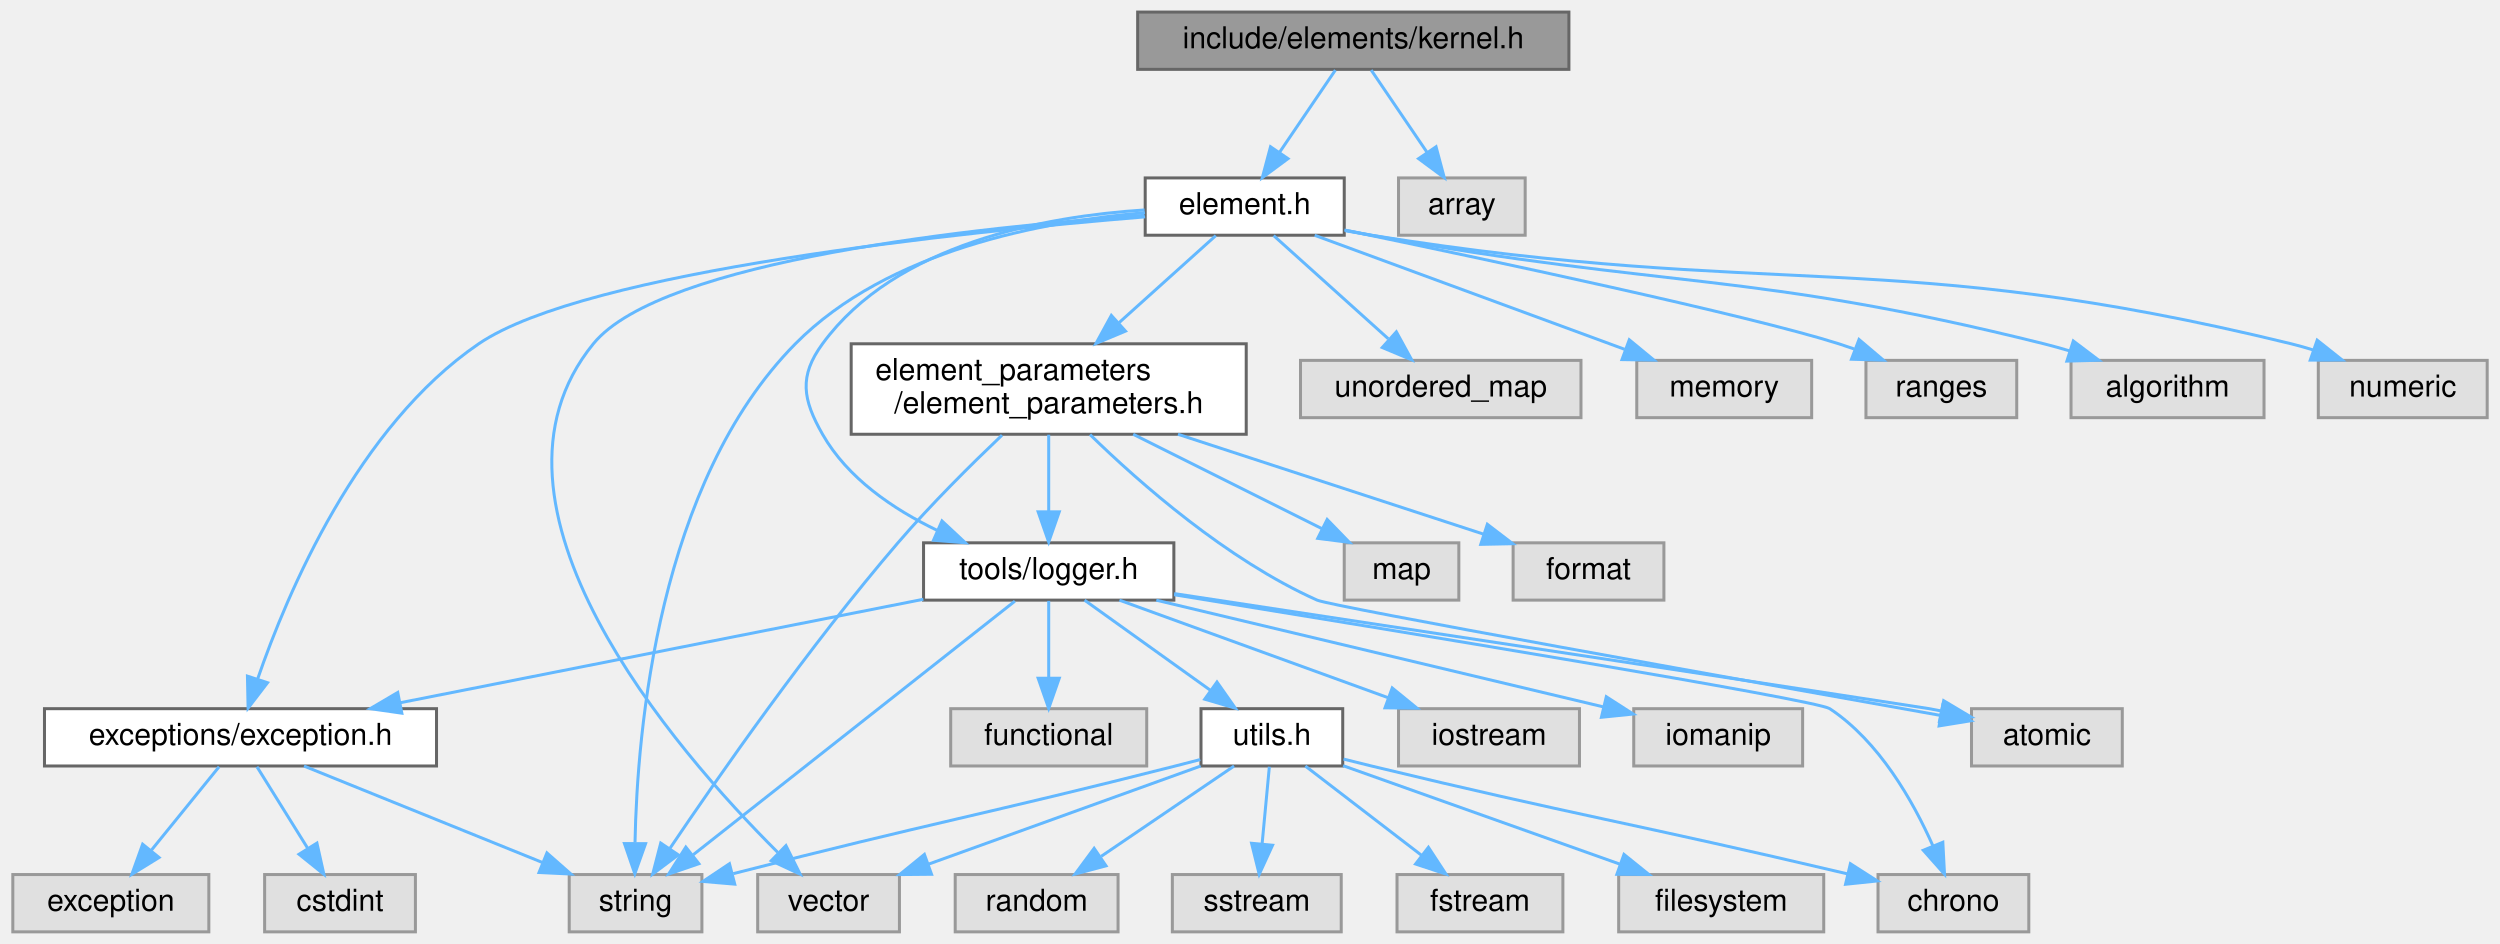
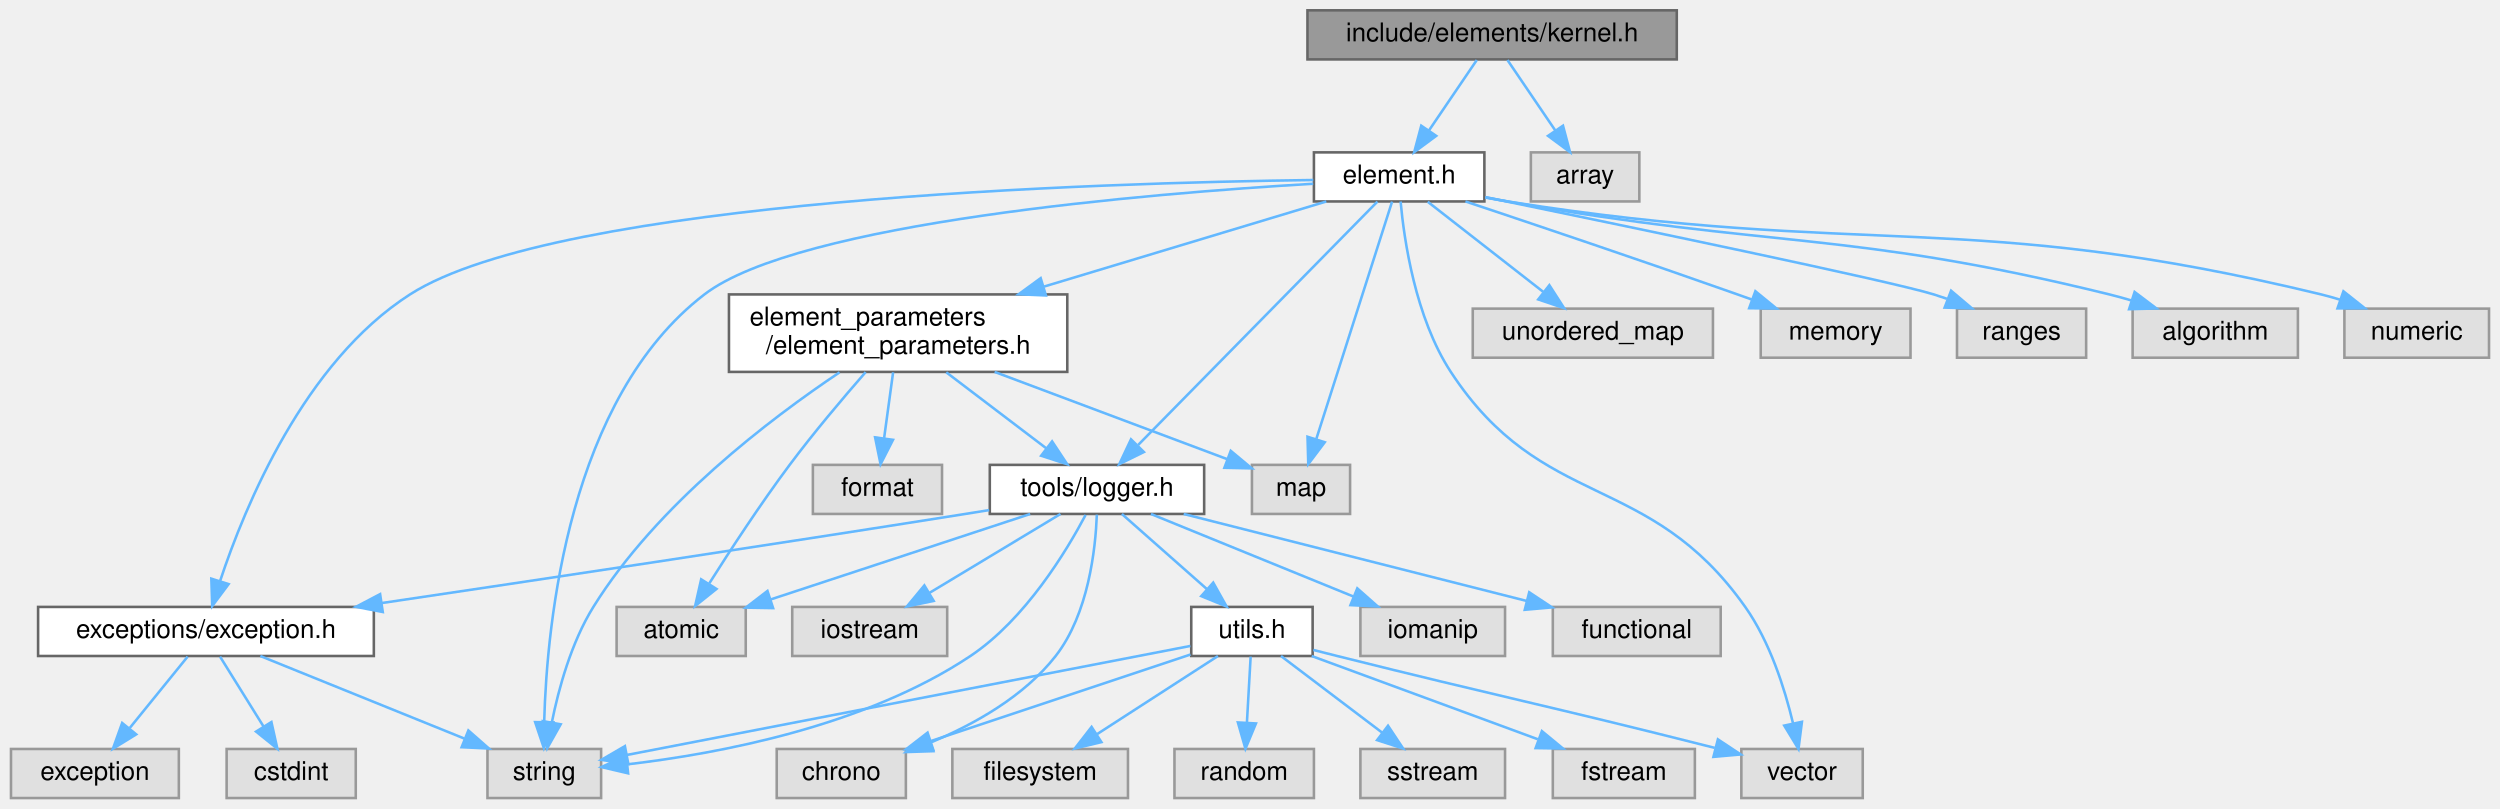
- <svg xmlns="http://www.w3.org/2000/svg" xmlns:xlink="http://www.w3.org/1999/xlink" width="829pt" height="313pt" viewBox="0.00 0.00 828.50 313.00">
+ <svg xmlns="http://www.w3.org/2000/svg" xmlns:xlink="http://www.w3.org/1999/xlink" width="968pt" height="313pt" viewBox="0.00 0.00 967.50 313.00">
  <g id="graph0" class="graph" transform="scale(1 1) rotate(0) translate(4 309)">
    <g id="Node000001" class="node">
      <g id="a_Node000001">
        <a xlink:title=" ">
-           <polygon fill="#999999" stroke="#666666" points="516,-305 373,-305 373,-286 516,-286 516,-305" />
-           <text text-anchor="middle" x="444.5" y="-293" font-family="Helvetica,sans-Serif" font-size="10.00">include/elements/kernel.h</text>
+           <polygon fill="#999999" stroke="#666666" points="645,-305 502,-305 502,-286 645,-286 645,-305" />
+           <text text-anchor="middle" x="573.5" y="-293" font-family="Helvetica,sans-Serif" font-size="10.00">include/elements/kernel.h</text>
        </a>
      </g>
    </g>
    <g id="Node000002" class="node">
      <g id="a_Node000002">
        <a xlink:href="element_8h.html" target="_top" xlink:title=" ">
-           <polygon fill="white" stroke="#666666" points="441.5,-250 375.5,-250 375.5,-231 441.5,-231 441.5,-250" />
-           <text text-anchor="middle" x="408.5" y="-238" font-family="Helvetica,sans-Serif" font-size="10.00">element.h</text>
+           <polygon fill="white" stroke="#666666" points="570.5,-250 504.5,-250 504.5,-231 570.5,-231 570.5,-250" />
+           <text text-anchor="middle" x="537.5" y="-238" font-family="Helvetica,sans-Serif" font-size="10.00">element.h</text>
        </a>
      </g>
    </g>
    <g id="edge1_Node000001_Node000002" class="edge">
      <g id="a_edge1_Node000001_Node000002">
        <a xlink:title=" ">
-           <path fill="none" stroke="#63b8ff" d="M438.56,-285.75C433.52,-278.34 426.16,-267.5 419.99,-258.41" />
-           <polygon fill="#63b8ff" stroke="#63b8ff" points="422.85,-256.39 414.33,-250.09 417.06,-260.33 422.85,-256.39" />
+           <path fill="none" stroke="#63b8ff" d="M567.56,-285.75C562.52,-278.34 555.16,-267.5 548.99,-258.41" />
+           <polygon fill="#63b8ff" stroke="#63b8ff" points="551.85,-256.39 543.33,-250.09 546.06,-260.33 551.85,-256.39" />
        </a>
      </g>
    </g>
    <g id="Node000027" class="node">
      <g id="a_Node000027">
        <a xlink:title=" ">
-           <polygon fill="#e0e0e0" stroke="#999999" points="501.5,-250 459.5,-250 459.5,-231 501.5,-231 501.5,-250" />
-           <text text-anchor="middle" x="480.5" y="-238" font-family="Helvetica,sans-Serif" font-size="10.00">array</text>
-         </a>
-       </g>
-     </g>
-     <g id="edge35_Node000001_Node000027" class="edge">
-       <g id="a_edge35_Node000001_Node000027">
-         <a xlink:title=" ">
-           <path fill="none" stroke="#63b8ff" d="M450.44,-285.75C455.48,-278.34 462.84,-267.5 469.01,-258.41" />
-           <polygon fill="#63b8ff" stroke="#63b8ff" points="471.94,-260.33 474.67,-250.09 466.15,-256.39 471.94,-260.33" />
+           <polygon fill="#e0e0e0" stroke="#999999" points="630.5,-250 588.5,-250 588.5,-231 630.5,-231 630.5,-250" />
+           <text text-anchor="middle" x="609.5" y="-238" font-family="Helvetica,sans-Serif" font-size="10.00">array</text>
+         </a>
+       </g>
+     </g>
+     <g id="edge36_Node000001_Node000027" class="edge">
+       <g id="a_edge36_Node000001_Node000027">
+         <a xlink:title=" ">
+           <path fill="none" stroke="#63b8ff" d="M579.44,-285.75C584.48,-278.34 591.84,-267.5 598.01,-258.41" />
+           <polygon fill="#63b8ff" stroke="#63b8ff" points="600.94,-260.33 603.67,-250.09 595.15,-256.39 600.94,-260.33" />
        </a>
      </g>
    </g>
    <g id="Node000003" class="node">
      <g id="a_Node000003">
        <a xlink:title=" ">
-           <polygon fill="#e0e0e0" stroke="#999999" points="294,-19 247,-19 247,0 294,0 294,-19" />
-           <text text-anchor="middle" x="270.5" y="-7" font-family="Helvetica,sans-Serif" font-size="10.00">vector</text>
+           <polygon fill="#e0e0e0" stroke="#999999" points="717,-19 670,-19 670,0 717,0 717,-19" />
+           <text text-anchor="middle" x="693.5" y="-7" font-family="Helvetica,sans-Serif" font-size="10.00">vector</text>
        </a>
      </g>
    </g>
    <g id="edge2_Node000002_Node000003" class="edge">
      <g id="a_edge2_Node000002_Node000003">
        <a xlink:title=" ">
-           <path fill="none" stroke="#63b8ff" d="M375.25,-237.62C320.51,-233.76 215.18,-222.82 192.5,-195 148.97,-141.59 219.53,-60.35 253.66,-26.34" />
-           <polygon fill="#63b8ff" stroke="#63b8ff" points="256.37,-28.59 261.09,-19.11 251.49,-23.58 256.37,-28.59" />
+           <path fill="none" stroke="#63b8ff" d="M538.06,-230.98C539.39,-216.37 543.71,-186.06 557.5,-165 593.01,-110.76 634.08,-126.94 671.5,-74 681.08,-60.45 686.8,-42.37 690,-28.96" />
+           <polygon fill="#63b8ff" stroke="#63b8ff" points="693.46,-29.51 692.12,-19 686.61,-28.05 693.46,-29.51" />
        </a>
      </g>
    </g>
    <g id="Node000004" class="node">
      <g id="a_Node000004">
        <a xlink:title=" ">
          <polygon fill="#e0e0e0" stroke="#999999" points="228.5,-19 184.5,-19 184.5,0 228.5,0 228.5,-19" />
          <text text-anchor="middle" x="206.5" y="-7" font-family="Helvetica,sans-Serif" font-size="10.00">string</text>
        </a>
      </g>
    </g>
    <g id="edge3_Node000002_Node000004" class="edge">
      <g id="a_edge3_Node000002_Node000004">
        <a xlink:title=" ">
-           <path fill="none" stroke="#63b8ff" d="M375.43,-238.48C341.76,-235.65 290.26,-226.09 259.5,-195 214.02,-149.04 207.04,-66.78 206.32,-29.63" />
-           <polygon fill="#63b8ff" stroke="#63b8ff" points="209.82,-29.24 206.26,-19.26 202.82,-29.28 209.82,-29.24" />
+           <path fill="none" stroke="#63b8ff" d="M504.22,-237.85C440.63,-234.09 304.94,-222.94 268.5,-195 216,-154.76 207.54,-68.18 206.46,-29.66" />
+           <polygon fill="#63b8ff" stroke="#63b8ff" points="209.96,-29.31 206.33,-19.35 202.96,-29.4 209.96,-29.31" />
        </a>
      </g>
    </g>
    <g id="Node000005" class="node">
      <g id="a_Node000005">
        <a xlink:title=" ">
-           <polygon fill="#e0e0e0" stroke="#999999" points="520,-189.5 427,-189.5 427,-170.5 520,-170.5 520,-189.5" />
-           <text text-anchor="middle" x="473.5" y="-177.5" font-family="Helvetica,sans-Serif" font-size="10.00">unordered_map</text>
+           <polygon fill="#e0e0e0" stroke="#999999" points="659,-189.5 566,-189.5 566,-170.5 659,-170.5 659,-189.5" />
+           <text text-anchor="middle" x="612.5" y="-177.5" font-family="Helvetica,sans-Serif" font-size="10.00">unordered_map</text>
        </a>
      </g>
    </g>
    <g id="edge4_Node000002_Node000005" class="edge">
      <g id="a_edge4_Node000002_Node000005">
        <a xlink:title=" ">
-           <path fill="none" stroke="#63b8ff" d="M418.09,-230.87C428.08,-221.88 443.93,-207.61 456.13,-196.64" />
-           <polygon fill="#63b8ff" stroke="#63b8ff" points="458.78,-198.96 463.87,-189.67 454.1,-193.76 458.78,-198.96" />
+           <path fill="none" stroke="#63b8ff" d="M548.57,-230.87C560.31,-221.71 579.09,-207.06 593.26,-196.01" />
+           <polygon fill="#63b8ff" stroke="#63b8ff" points="595.66,-198.58 601.39,-189.67 591.35,-193.06 595.66,-198.58" />
        </a>
      </g>
    </g>
    <g id="Node000006" class="node">
      <g id="a_Node000006">
        <a xlink:title=" ">
-           <polygon fill="#e0e0e0" stroke="#999999" points="596.5,-189.5 538.5,-189.5 538.5,-170.5 596.5,-170.5 596.5,-189.5" />
-           <text text-anchor="middle" x="567.5" y="-177.5" font-family="Helvetica,sans-Serif" font-size="10.00">memory</text>
+           <polygon fill="#e0e0e0" stroke="#999999" points="518.5,-129 480.5,-129 480.5,-110 518.5,-110 518.5,-129" />
+           <text text-anchor="middle" x="499.5" y="-117" font-family="Helvetica,sans-Serif" font-size="10.00">map</text>
        </a>
      </g>
    </g>
    <g id="edge5_Node000002_Node000006" class="edge">
      <g id="a_edge5_Node000002_Node000006">
        <a xlink:title=" ">
-           <path fill="none" stroke="#63b8ff" d="M431.7,-230.97C456.06,-222.02 495.47,-207.53 529.5,-195 531.13,-194.4 532.81,-193.78 534.49,-193.16" />
-           <polygon fill="#63b8ff" stroke="#63b8ff" points="536.02,-196.33 544.19,-189.59 533.6,-189.76 536.02,-196.33" />
+           <path fill="none" stroke="#63b8ff" d="M534.77,-230.94C528.66,-211.82 513.8,-165.27 505.45,-139.12" />
+           <polygon fill="#63b8ff" stroke="#63b8ff" points="508.69,-137.76 502.31,-129.3 502.02,-139.89 508.69,-137.76" />
        </a>
      </g>
    </g>
    <g id="Node000007" class="node">
      <g id="a_Node000007">
        <a xlink:title=" ">
-           <polygon fill="#e0e0e0" stroke="#999999" points="664.5,-189.5 614.5,-189.5 614.5,-170.5 664.5,-170.5 664.5,-189.5" />
-           <text text-anchor="middle" x="639.5" y="-177.5" font-family="Helvetica,sans-Serif" font-size="10.00">ranges</text>
+           <polygon fill="#e0e0e0" stroke="#999999" points="735.5,-189.5 677.5,-189.5 677.5,-170.5 735.5,-170.5 735.5,-189.5" />
+           <text text-anchor="middle" x="706.5" y="-177.5" font-family="Helvetica,sans-Serif" font-size="10.00">memory</text>
        </a>
      </g>
    </g>
    <g id="edge6_Node000002_Node000007" class="edge">
      <g id="a_edge6_Node000002_Node000007">
        <a xlink:title=" ">
-           <path fill="none" stroke="#63b8ff" d="M441.53,-232.74C489.29,-222.85 575.25,-204.57 605.5,-195 607.17,-194.47 608.88,-193.89 610.59,-193.28" />
-           <polygon fill="#63b8ff" stroke="#63b8ff" points="612.2,-196.42 620.29,-189.57 609.7,-189.88 612.2,-196.42" />
+           <path fill="none" stroke="#63b8ff" d="M563.17,-231C589.63,-222.18 632.05,-207.9 668.5,-195 670.34,-194.35 672.23,-193.67 674.13,-192.99" />
+           <polygon fill="#63b8ff" stroke="#63b8ff" points="675.43,-196.24 683.63,-189.53 673.03,-189.66 675.43,-196.24" />
        </a>
      </g>
    </g>
    <g id="Node000008" class="node">
      <g id="a_Node000008">
        <a xlink:title=" ">
-           <polygon fill="#e0e0e0" stroke="#999999" points="746.5,-189.5 682.5,-189.5 682.5,-170.5 746.5,-170.5 746.5,-189.5" />
-           <text text-anchor="middle" x="714.5" y="-177.5" font-family="Helvetica,sans-Serif" font-size="10.00">algorithm</text>
+           <polygon fill="#e0e0e0" stroke="#999999" points="803.5,-189.5 753.5,-189.5 753.5,-170.5 803.5,-170.5 803.5,-189.5" />
+           <text text-anchor="middle" x="778.5" y="-177.5" font-family="Helvetica,sans-Serif" font-size="10.00">ranges</text>
        </a>
      </g>
    </g>
    <g id="edge7_Node000002_Node000008" class="edge">
      <g id="a_edge7_Node000002_Node000008">
        <a xlink:title=" ">
-           <path fill="none" stroke="#63b8ff" d="M441.95,-232.61C444.84,-232.05 447.72,-231.51 450.5,-231 549.27,-213.04 576.09,-219.31 673.5,-195 676.31,-194.3 679.19,-193.49 682.07,-192.63" />
-           <polygon fill="#63b8ff" stroke="#63b8ff" points="683.26,-195.93 691.72,-189.54 681.13,-189.26 683.26,-195.93" />
+           <path fill="none" stroke="#63b8ff" d="M570.93,-232.66C625.2,-221.49 728.09,-200.1 744.5,-195 746.18,-194.48 747.89,-193.91 749.6,-193.31" />
+           <polygon fill="#63b8ff" stroke="#63b8ff" points="751.21,-196.44 759.3,-189.6 748.71,-189.9 751.21,-196.44" />
        </a>
      </g>
    </g>
    <g id="Node000009" class="node">
      <g id="a_Node000009">
        <a xlink:title=" ">
-           <polygon fill="#e0e0e0" stroke="#999999" points="820.5,-189.5 764.5,-189.5 764.5,-170.5 820.5,-170.5 820.5,-189.5" />
-           <text text-anchor="middle" x="792.5" y="-177.5" font-family="Helvetica,sans-Serif" font-size="10.00">numeric</text>
+           <polygon fill="#e0e0e0" stroke="#999999" points="885.5,-189.5 821.5,-189.5 821.5,-170.5 885.5,-170.5 885.5,-189.5" />
+           <text text-anchor="middle" x="853.5" y="-177.5" font-family="Helvetica,sans-Serif" font-size="10.00">algorithm</text>
        </a>
      </g>
    </g>
    <g id="edge8_Node000002_Node000009" class="edge">
      <g id="a_edge8_Node000002_Node000009">
        <a xlink:title=" ">
-           <path fill="none" stroke="#63b8ff" d="M441.93,-232.48C444.82,-231.95 447.71,-231.45 450.5,-231 585.28,-209.44 622.9,-227.39 755.5,-195 757.95,-194.4 760.46,-193.69 762.96,-192.9" />
-           <polygon fill="#63b8ff" stroke="#63b8ff" points="764.13,-196.2 772.43,-189.61 761.83,-189.59 764.13,-196.2" />
+           <path fill="none" stroke="#63b8ff" d="M570.94,-232.59C573.83,-232.03 576.72,-231.5 579.5,-231 682.66,-212.6 710.75,-220.03 812.5,-195 815.31,-194.31 818.2,-193.51 821.08,-192.65" />
+           <polygon fill="#63b8ff" stroke="#63b8ff" points="822.27,-195.95 830.73,-189.57 820.13,-189.28 822.27,-195.95" />
        </a>
      </g>
    </g>
    <g id="Node000010" class="node">
      <g id="a_Node000010">
+         <a xlink:title=" ">
+           <polygon fill="#e0e0e0" stroke="#999999" points="959.5,-189.5 903.5,-189.5 903.5,-170.5 959.5,-170.5 959.5,-189.5" />
+           <text text-anchor="middle" x="931.5" y="-177.5" font-family="Helvetica,sans-Serif" font-size="10.00">numeric</text>
+         </a>
+       </g>
+     </g>
+     <g id="edge9_Node000002_Node000010" class="edge">
+       <g id="a_edge9_Node000002_Node000010">
+         <a xlink:title=" ">
+           <path fill="none" stroke="#63b8ff" d="M570.92,-232.47C573.82,-231.94 576.71,-231.44 579.5,-231 718.68,-209 757.55,-228.19 894.5,-195 896.95,-194.41 899.46,-193.69 901.97,-192.91" />
+           <polygon fill="#63b8ff" stroke="#63b8ff" points="903.13,-196.21 911.43,-189.63 900.83,-189.6 903.13,-196.21" />
+         </a>
+       </g>
+     </g>
+     <g id="Node000011" class="node">
+       <g id="a_Node000011">
        <a xlink:href="exception_8h.html" target="_top" xlink:title=" ">
          <polygon fill="white" stroke="#666666" points="140.5,-74 10.5,-74 10.5,-55 140.5,-55 140.5,-74" />
          <text text-anchor="middle" x="75.5" y="-62" font-family="Helvetica,sans-Serif" font-size="10.00">exceptions/exception.h</text>
        </a>
      </g>
    </g>
-     <g id="edge9_Node000002_Node000010" class="edge">
-       <g id="a_edge9_Node000002_Node000010">
-         <a xlink:title=" ">
-           <path fill="none" stroke="#63b8ff" d="M375.47,-237.09C315.13,-232.13 190.01,-219.2 154.5,-195 114.36,-167.64 91.05,-112.49 81.16,-83.79" />
-           <polygon fill="#63b8ff" stroke="#63b8ff" points="84.46,-82.61 78.02,-74.2 77.8,-84.79 84.46,-82.61" />
-         </a>
-       </g>
-     </g>
-     <g id="Node000013" class="node">
-       <g id="a_Node000013">
+     <g id="edge10_Node000002_Node000011" class="edge">
+       <g id="a_edge10_Node000002_Node000011">
+         <a xlink:title=" ">
+           <path fill="none" stroke="#63b8ff" d="M504.24,-239.3C422.1,-238.24 212.15,-231.9 154.5,-195 113.59,-168.81 90.62,-113.14 80.98,-84.06" />
+           <polygon fill="#63b8ff" stroke="#63b8ff" points="84.26,-82.83 77.92,-74.34 77.58,-84.93 84.26,-82.83" />
+         </a>
+       </g>
+     </g>
+     <g id="Node000014" class="node">
+       <g id="a_Node000014">
        <a xlink:href="logger_8h.html" target="_top" xlink:title=" ">
-           <polygon fill="white" stroke="#666666" points="385,-129 302,-129 302,-110 385,-110 385,-129" />
-           <text text-anchor="middle" x="343.5" y="-117" font-family="Helvetica,sans-Serif" font-size="10.00">tools/logger.h</text>
-         </a>
-       </g>
-     </g>
-     <g id="edge13_Node000002_Node000013" class="edge">
-       <g id="a_edge13_Node000002_Node000013">
-         <a xlink:title=" ">
-           <path fill="none" stroke="#63b8ff" d="M375.29,-239.38C342.17,-237.25 292.82,-228.24 268.5,-195 260.63,-184.24 261.9,-176.59 268.5,-165 276.8,-150.43 291.95,-140.14 306.48,-133.15" />
-           <polygon fill="#63b8ff" stroke="#63b8ff" points="308.11,-136.25 315.85,-129.02 305.29,-129.85 308.11,-136.25" />
-         </a>
-       </g>
-     </g>
-     <g id="Node000024" class="node">
-       <g id="a_Node000024">
+           <polygon fill="white" stroke="#666666" points="462,-129 379,-129 379,-110 462,-110 462,-129" />
+           <text text-anchor="middle" x="420.5" y="-117" font-family="Helvetica,sans-Serif" font-size="10.00">tools/logger.h</text>
+         </a>
+       </g>
+     </g>
+     <g id="edge14_Node000002_Node000014" class="edge">
+       <g id="a_edge14_Node000002_Node000014">
+         <a xlink:title=" ">
+           <path fill="none" stroke="#63b8ff" d="M529.09,-230.94C509.7,-211.23 461.64,-162.34 436.46,-136.73" />
+           <polygon fill="#63b8ff" stroke="#63b8ff" points="438.66,-133.98 429.15,-129.3 433.67,-138.89 438.66,-133.98" />
+         </a>
+       </g>
+     </g>
+     <g id="Node000025" class="node">
+       <g id="a_Node000025">
        <a xlink:href="element__parameters_8h.html" target="_top" xlink:title=" ">
          <polygon fill="white" stroke="#666666" points="409,-195 278,-195 278,-165 409,-165 409,-195" />
          <text text-anchor="start" x="286" y="-183" font-family="Helvetica,sans-Serif" font-size="10.00">element_parameters</text>
          <text text-anchor="middle" x="343.5" y="-172" font-family="Helvetica,sans-Serif" font-size="10.00">/element_parameters.h</text>
        </a>
      </g>
    </g>
-     <g id="edge29_Node000002_Node000024" class="edge">
-       <g id="a_edge29_Node000002_Node000024">
-         <a xlink:title=" ">
-           <path fill="none" stroke="#63b8ff" d="M398.91,-230.87C390.5,-223.3 377.92,-211.98 366.87,-202.04" />
-           <polygon fill="#63b8ff" stroke="#63b8ff" points="368.96,-199.2 359.18,-195.11 364.27,-204.41 368.96,-199.2" />
-         </a>
-       </g>
-     </g>
-     <g id="edge12_Node000010_Node000004" class="edge">
-       <g id="a_edge12_Node000010_Node000004">
+     <g id="edge30_Node000002_Node000025" class="edge">
+       <g id="a_edge30_Node000002_Node000025">
+         <a xlink:title=" ">
+           <path fill="none" stroke="#63b8ff" d="M509.29,-230.99C480.76,-222.39 435.88,-208.86 400,-198.04" />
+           <polygon fill="#63b8ff" stroke="#63b8ff" points="400.73,-194.6 390.14,-195.06 398.7,-201.3 400.73,-194.6" />
+         </a>
+       </g>
+     </g>
+     <g id="edge13_Node000011_Node000004" class="edge">
+       <g id="a_edge13_Node000011_Node000004">
        <a xlink:title=" ">
          <path fill="none" stroke="#63b8ff" d="M96.55,-54.98C117.91,-46.34 151.2,-32.87 175.56,-23.02" />
          <polygon fill="#63b8ff" stroke="#63b8ff" points="177.11,-26.17 185.07,-19.17 174.49,-19.68 177.11,-26.17" />
        </a>
      </g>
    </g>
-     <g id="Node000011" class="node">
-       <g id="a_Node000011">
+     <g id="Node000012" class="node">
+       <g id="a_Node000012">
        <a xlink:title=" ">
          <polygon fill="#e0e0e0" stroke="#999999" points="133.5,-19 83.5,-19 83.5,0 133.5,0 133.5,-19" />
          <text text-anchor="middle" x="108.5" y="-7" font-family="Helvetica,sans-Serif" font-size="10.00">cstdint</text>
        </a>
      </g>
    </g>
-     <g id="edge10_Node000010_Node000011" class="edge">
-       <g id="a_edge10_Node000010_Node000011">
+     <g id="edge11_Node000011_Node000012" class="edge">
+       <g id="a_edge11_Node000011_Node000012">
        <a xlink:title=" ">
          <path fill="none" stroke="#63b8ff" d="M80.95,-54.75C85.51,-47.42 92.17,-36.73 97.79,-27.7" />
          <polygon fill="#63b8ff" stroke="#63b8ff" points="100.84,-29.43 103.15,-19.09 94.9,-25.73 100.84,-29.43" />
        </a>
      </g>
    </g>
-     <g id="Node000012" class="node">
-       <g id="a_Node000012">
+     <g id="Node000013" class="node">
+       <g id="a_Node000013">
        <a xlink:title=" ">
          <polygon fill="#e0e0e0" stroke="#999999" points="65,-19 0,-19 0,0 65,0 65,-19" />
          <text text-anchor="middle" x="32.5" y="-7" font-family="Helvetica,sans-Serif" font-size="10.00">exception</text>
        </a>
      </g>
    </g>
-     <g id="edge11_Node000010_Node000012" class="edge">
-       <g id="a_edge11_Node000010_Node000012">
+     <g id="edge12_Node000011_Node000013" class="edge">
+       <g id="a_edge12_Node000011_Node000013">
        <a xlink:title=" ">
          <path fill="none" stroke="#63b8ff" d="M68.4,-54.75C62.33,-47.26 53.41,-36.28 45.99,-27.13" />
          <polygon fill="#63b8ff" stroke="#63b8ff" points="48.49,-24.65 39.47,-19.09 43.05,-29.06 48.49,-24.65" />
        </a>
      </g>
    </g>
-     <g id="edge15_Node000013_Node000004" class="edge">
-       <g id="a_edge15_Node000013_Node000004">
-         <a xlink:title=" ">
-           <path fill="none" stroke="#63b8ff" d="M332.29,-109.66C308.89,-91.22 254.63,-48.45 225.62,-25.57" />
-           <polygon fill="#63b8ff" stroke="#63b8ff" points="227.5,-22.6 217.48,-19.16 223.17,-28.1 227.5,-22.6" />
-         </a>
-       </g>
-     </g>
-     <g id="edge20_Node000013_Node000010" class="edge">
-       <g id="a_edge20_Node000013_Node000010">
-         <a xlink:title=" ">
-           <path fill="none" stroke="#63b8ff" d="M301.92,-110.28C255.19,-101.04 179.24,-86.01 128.34,-75.95" />
-           <polygon fill="#63b8ff" stroke="#63b8ff" points="129,-72.51 118.51,-74.01 127.64,-79.38 129,-72.51" />
-         </a>
-       </g>
-     </g>
-     <g id="Node000014" class="node">
-       <g id="a_Node000014">
-         <a xlink:title=" ">
-           <polygon fill="#e0e0e0" stroke="#999999" points="519.5,-74 459.5,-74 459.5,-55 519.5,-55 519.5,-74" />
-           <text text-anchor="middle" x="489.5" y="-62" font-family="Helvetica,sans-Serif" font-size="10.00">iostream</text>
-         </a>
-       </g>
-     </g>
-     <g id="edge14_Node000013_Node000014" class="edge">
-       <g id="a_edge14_Node000013_Node000014">
-         <a xlink:title=" ">
-           <path fill="none" stroke="#63b8ff" d="M366.96,-109.98C391.08,-101.23 428.87,-87.51 456.1,-77.62" />
-           <polygon fill="#63b8ff" stroke="#63b8ff" points="457.41,-80.87 465.62,-74.17 455.02,-74.29 457.41,-80.87" />
+     <g id="edge16_Node000014_Node000004" class="edge">
+       <g id="a_edge16_Node000014_Node000004">
+         <a xlink:title=" ">
+           <path fill="none" stroke="#63b8ff" d="M416.11,-109.63C408.8,-95.8 392.81,-69.22 371.5,-55 330.8,-27.83 274.05,-17.2 238.83,-13.07" />
+           <polygon fill="#63b8ff" stroke="#63b8ff" points="238.95,-9.57 228.63,-11.99 238.21,-16.53 238.95,-9.57" />
+         </a>
+       </g>
+     </g>
+     <g id="edge21_Node000014_Node000011" class="edge">
+       <g id="a_edge21_Node000014_Node000011">
+         <a xlink:title=" ">
+           <path fill="none" stroke="#63b8ff" d="M378.76,-111.49C375.63,-110.98 372.51,-110.48 369.5,-110 292.15,-97.7 203.22,-84.35 143.6,-75.51" />
+           <polygon fill="#63b8ff" stroke="#63b8ff" points="143.96,-72.03 133.55,-74.03 142.93,-78.95 143.96,-72.03" />
        </a>
      </g>
    </g>
    <g id="Node000015" class="node">
      <g id="a_Node000015">
        <a xlink:title=" ">
-           <polygon fill="#e0e0e0" stroke="#999999" points="668.5,-19 618.5,-19 618.5,0 668.5,0 668.5,-19" />
-           <text text-anchor="middle" x="643.5" y="-7" font-family="Helvetica,sans-Serif" font-size="10.00">chrono</text>
-         </a>
-       </g>
-     </g>
-     <g id="edge16_Node000013_Node000015" class="edge">
-       <g id="a_edge16_Node000013_Node000015">
-         <a xlink:title=" ">
-           <path fill="none" stroke="#63b8ff" d="M385.08,-111.79C457.13,-100.11 597.97,-76.99 602.5,-74 618.89,-63.17 630.13,-43.3 636.64,-28.66" />
-           <polygon fill="#63b8ff" stroke="#63b8ff" points="639.99,-29.71 640.55,-19.13 633.51,-27.05 639.99,-29.71" />
+           <polygon fill="#e0e0e0" stroke="#999999" points="362.5,-74 302.5,-74 302.5,-55 362.5,-55 362.5,-74" />
+           <text text-anchor="middle" x="332.5" y="-62" font-family="Helvetica,sans-Serif" font-size="10.00">iostream</text>
+         </a>
+       </g>
+     </g>
+     <g id="edge15_Node000014_Node000015" class="edge">
+       <g id="a_edge15_Node000014_Node000015">
+         <a xlink:title=" ">
+           <path fill="none" stroke="#63b8ff" d="M406.36,-109.98C392.71,-101.77 371.81,-89.18 355.72,-79.49" />
+           <polygon fill="#63b8ff" stroke="#63b8ff" points="357.27,-76.33 346.9,-74.17 353.66,-82.33 357.27,-76.33" />
        </a>
      </g>
    </g>
    <g id="Node000016" class="node">
      <g id="a_Node000016">
        <a xlink:title=" ">
-           <polygon fill="#e0e0e0" stroke="#999999" points="593.5,-74 537.5,-74 537.5,-55 593.5,-55 593.5,-74" />
-           <text text-anchor="middle" x="565.5" y="-62" font-family="Helvetica,sans-Serif" font-size="10.00">iomanip</text>
-         </a>
-       </g>
-     </g>
-     <g id="edge17_Node000013_Node000016" class="edge">
-       <g id="a_edge17_Node000013_Node000016">
-         <a xlink:title=" ">
-           <path fill="none" stroke="#63b8ff" d="M379.17,-109.98C419.82,-100.28 485.99,-84.48 527.56,-74.56" />
-           <polygon fill="#63b8ff" stroke="#63b8ff" points="528.4,-77.96 537.31,-72.23 526.78,-71.15 528.4,-77.96" />
+           <polygon fill="#e0e0e0" stroke="#999999" points="346.5,-19 296.5,-19 296.5,0 346.5,0 346.5,-19" />
+           <text text-anchor="middle" x="321.5" y="-7" font-family="Helvetica,sans-Serif" font-size="10.00">chrono</text>
+         </a>
+       </g>
+     </g>
+     <g id="edge17_Node000014_Node000016" class="edge">
+       <g id="a_edge17_Node000014_Node000016">
+         <a xlink:title=" ">
+           <path fill="none" stroke="#63b8ff" d="M420.45,-109.74C419.95,-96.52 417.23,-71.31 404.5,-55 392.31,-39.38 373.05,-28.57 356.16,-21.53" />
+           <polygon fill="#63b8ff" stroke="#63b8ff" points="357.14,-18.15 346.55,-17.8 354.61,-24.68 357.14,-18.15" />
        </a>
      </g>
    </g>
    <g id="Node000017" class="node">
      <g id="a_Node000017">
        <a xlink:title=" ">
-           <polygon fill="#e0e0e0" stroke="#999999" points="699.5,-74 649.5,-74 649.5,-55 699.5,-55 699.5,-74" />
-           <text text-anchor="middle" x="674.5" y="-62" font-family="Helvetica,sans-Serif" font-size="10.00">atomic</text>
-         </a>
-       </g>
-     </g>
-     <g id="edge18_Node000013_Node000017" class="edge">
-       <g id="a_edge18_Node000013_Node000017">
-         <a xlink:title=" ">
-           <path fill="none" stroke="#63b8ff" d="M385.12,-112.17C465.04,-100.03 632.43,-74.57 635.5,-74 636.76,-73.77 638.05,-73.52 639.35,-73.27" />
-           <polygon fill="#63b8ff" stroke="#63b8ff" points="640.27,-76.65 649.37,-71.22 638.87,-69.79 640.27,-76.65" />
+           <polygon fill="#e0e0e0" stroke="#999999" points="578.5,-74 522.5,-74 522.5,-55 578.5,-55 578.5,-74" />
+           <text text-anchor="middle" x="550.5" y="-62" font-family="Helvetica,sans-Serif" font-size="10.00">iomanip</text>
+         </a>
+       </g>
+     </g>
+     <g id="edge18_Node000014_Node000017" class="edge">
+       <g id="a_edge18_Node000014_Node000017">
+         <a xlink:title=" ">
+           <path fill="none" stroke="#63b8ff" d="M441.39,-109.98C462.58,-101.34 495.63,-87.87 519.8,-78.02" />
+           <polygon fill="#63b8ff" stroke="#63b8ff" points="521.29,-81.19 529.23,-74.17 518.65,-74.7 521.29,-81.19" />
        </a>
      </g>
    </g>
    <g id="Node000018" class="node">
      <g id="a_Node000018">
        <a xlink:title=" ">
-           <polygon fill="#e0e0e0" stroke="#999999" points="376,-74 311,-74 311,-55 376,-55 376,-74" />
-           <text text-anchor="middle" x="343.5" y="-62" font-family="Helvetica,sans-Serif" font-size="10.00">functional</text>
-         </a>
-       </g>
-     </g>
-     <g id="edge19_Node000013_Node000018" class="edge">
-       <g id="a_edge19_Node000013_Node000018">
-         <a xlink:title=" ">
-           <path fill="none" stroke="#63b8ff" d="M343.5,-109.75C343.5,-102.8 343.5,-92.85 343.5,-84.13" />
-           <polygon fill="#63b8ff" stroke="#63b8ff" points="347,-84.09 343.5,-74.09 340,-84.09 347,-84.09" />
+           <polygon fill="#e0e0e0" stroke="#999999" points="284.5,-74 234.5,-74 234.5,-55 284.5,-55 284.5,-74" />
+           <text text-anchor="middle" x="259.5" y="-62" font-family="Helvetica,sans-Serif" font-size="10.00">atomic</text>
+         </a>
+       </g>
+     </g>
+     <g id="edge19_Node000014_Node000018" class="edge">
+       <g id="a_edge19_Node000014_Node000018">
+         <a xlink:title=" ">
+           <path fill="none" stroke="#63b8ff" d="M394.63,-109.98C367.4,-101.02 324.37,-86.86 294.21,-76.92" />
+           <polygon fill="#63b8ff" stroke="#63b8ff" points="295.1,-73.54 284.51,-73.73 292.91,-80.18 295.1,-73.54" />
        </a>
      </g>
    </g>
    <g id="Node000019" class="node">
      <g id="a_Node000019">
-         <a xlink:href="utils_8h.html" target="_top" xlink:title=" ">
-           <polygon fill="white" stroke="#666666" points="441,-74 394,-74 394,-55 441,-55 441,-74" />
-           <text text-anchor="middle" x="417.5" y="-62" font-family="Helvetica,sans-Serif" font-size="10.00">utils.h</text>
-         </a>
-       </g>
-     </g>
-     <g id="edge21_Node000013_Node000019" class="edge">
-       <g id="a_edge21_Node000013_Node000019">
-         <a xlink:title=" ">
-           <path fill="none" stroke="#63b8ff" d="M355.39,-109.98C366.65,-101.92 383.79,-89.65 397.21,-80.03" />
-           <polygon fill="#63b8ff" stroke="#63b8ff" points="399.3,-82.84 405.39,-74.17 395.23,-77.15 399.3,-82.84" />
-         </a>
-       </g>
-     </g>
-     <g id="edge23_Node000019_Node000003" class="edge">
-       <g id="a_edge23_Node000019_Node000003">
-         <a xlink:title=" ">
-           <path fill="none" stroke="#63b8ff" d="M393.88,-54.98C369.45,-46.18 331.1,-32.35 303.64,-22.45" />
-           <polygon fill="#63b8ff" stroke="#63b8ff" points="304.65,-19.09 294.06,-18.99 302.28,-25.68 304.65,-19.09" />
-         </a>
-       </g>
-     </g>
-     <g id="edge22_Node000019_Node000004" class="edge">
-       <g id="a_edge22_Node000019_Node000004">
-         <a xlink:title=" ">
-           <path fill="none" stroke="#63b8ff" d="M393.75,-57.13C390.97,-56.4 388.17,-55.68 385.5,-55 322.97,-39.09 304.73,-36.2 238.9,-19.3" />
-           <polygon fill="#63b8ff" stroke="#63b8ff" points="239.39,-15.82 228.83,-16.71 237.64,-22.59 239.39,-15.82" />
-         </a>
-       </g>
-     </g>
-     <g id="edge27_Node000019_Node000015" class="edge">
-       <g id="a_edge27_Node000019_Node000015">
-         <a xlink:title=" ">
-           <path fill="none" stroke="#63b8ff" d="M441.27,-57.29C444.37,-56.5 447.51,-55.72 450.5,-55 517.9,-38.69 537.36,-36 608.38,-19.22" />
-           <polygon fill="#63b8ff" stroke="#63b8ff" points="609.34,-22.59 618.26,-16.88 607.73,-15.78 609.34,-22.59" />
+         <a xlink:title=" ">
+           <polygon fill="#e0e0e0" stroke="#999999" points="662,-74 597,-74 597,-55 662,-55 662,-74" />
+           <text text-anchor="middle" x="629.5" y="-62" font-family="Helvetica,sans-Serif" font-size="10.00">functional</text>
+         </a>
+       </g>
+     </g>
+     <g id="edge20_Node000014_Node000019" class="edge">
+       <g id="a_edge20_Node000014_Node000019">
+         <a xlink:title=" ">
+           <path fill="none" stroke="#63b8ff" d="M454.08,-109.98C490.17,-100.83 547.63,-86.26 586.88,-76.31" />
+           <polygon fill="#63b8ff" stroke="#63b8ff" points="587.86,-79.67 596.69,-73.82 586.14,-72.89 587.86,-79.67" />
        </a>
      </g>
    </g>
    <g id="Node000020" class="node">
      <g id="a_Node000020">
-         <a xlink:title=" ">
-           <polygon fill="#e0e0e0" stroke="#999999" points="366.5,-19 312.5,-19 312.5,0 366.5,0 366.5,-19" />
-           <text text-anchor="middle" x="339.5" y="-7" font-family="Helvetica,sans-Serif" font-size="10.00">random</text>
-         </a>
-       </g>
-     </g>
-     <g id="edge24_Node000019_Node000020" class="edge">
-       <g id="a_edge24_Node000019_Node000020">
-         <a xlink:title=" ">
-           <path fill="none" stroke="#63b8ff" d="M404.97,-54.98C393.1,-46.92 375.04,-34.65 360.89,-25.03" />
-           <polygon fill="#63b8ff" stroke="#63b8ff" points="362.5,-21.9 352.26,-19.17 358.56,-27.69 362.5,-21.9" />
+         <a xlink:href="utils_8h.html" target="_top" xlink:title=" ">
+           <polygon fill="white" stroke="#666666" points="504,-74 457,-74 457,-55 504,-55 504,-74" />
+           <text text-anchor="middle" x="480.5" y="-62" font-family="Helvetica,sans-Serif" font-size="10.00">utils.h</text>
+         </a>
+       </g>
+     </g>
+     <g id="edge22_Node000014_Node000020" class="edge">
+       <g id="a_edge22_Node000014_Node000020">
+         <a xlink:title=" ">
+           <path fill="none" stroke="#63b8ff" d="M430.14,-109.98C439.01,-102.15 452.37,-90.34 463.11,-80.86" />
+           <polygon fill="#63b8ff" stroke="#63b8ff" points="465.51,-83.41 470.68,-74.17 460.87,-78.17 465.51,-83.41" />
+         </a>
+       </g>
+     </g>
+     <g id="edge24_Node000020_Node000003" class="edge">
+       <g id="a_edge24_Node000020_Node000003">
+         <a xlink:title=" ">
+           <path fill="none" stroke="#63b8ff" d="M504.28,-57.33C507.38,-56.54 510.52,-55.75 513.5,-55 576.09,-39.33 594.22,-35.99 659.73,-19.41" />
+           <polygon fill="#63b8ff" stroke="#63b8ff" points="660.92,-22.72 669.75,-16.87 659.19,-15.94 660.92,-22.72" />
+         </a>
+       </g>
+     </g>
+     <g id="edge23_Node000020_Node000004" class="edge">
+       <g id="a_edge23_Node000020_Node000004">
+         <a xlink:title=" ">
+           <path fill="none" stroke="#63b8ff" d="M456.66,-58.89C407.37,-49.35 294.19,-27.46 238.56,-16.7" />
+           <polygon fill="#63b8ff" stroke="#63b8ff" points="239.03,-13.23 228.55,-14.77 237.71,-20.1 239.03,-13.23" />
+         </a>
+       </g>
+     </g>
+     <g id="edge28_Node000020_Node000016" class="edge">
+       <g id="a_edge28_Node000020_Node000016">
+         <a xlink:title=" ">
+           <path fill="none" stroke="#63b8ff" d="M456.7,-55.57C430.08,-46.69 386.72,-32.24 356.3,-22.1" />
+           <polygon fill="#63b8ff" stroke="#63b8ff" points="357.11,-18.68 346.52,-18.84 354.9,-25.32 357.11,-18.68" />
        </a>
      </g>
    </g>
    <g id="Node000021" class="node">
      <g id="a_Node000021">
        <a xlink:title=" ">
-           <polygon fill="#e0e0e0" stroke="#999999" points="440.5,-19 384.5,-19 384.5,0 440.5,0 440.5,-19" />
-           <text text-anchor="middle" x="412.5" y="-7" font-family="Helvetica,sans-Serif" font-size="10.00">sstream</text>
-         </a>
-       </g>
-     </g>
-     <g id="edge25_Node000019_Node000021" class="edge">
-       <g id="a_edge25_Node000019_Node000021">
-         <a xlink:title=" ">
-           <path fill="none" stroke="#63b8ff" d="M416.67,-54.75C416.02,-47.8 415.08,-37.85 414.26,-29.13" />
-           <polygon fill="#63b8ff" stroke="#63b8ff" points="417.73,-28.72 413.31,-19.09 410.77,-29.37 417.73,-28.72" />
+           <polygon fill="#e0e0e0" stroke="#999999" points="504.5,-19 450.5,-19 450.5,0 504.5,0 504.5,-19" />
+           <text text-anchor="middle" x="477.5" y="-7" font-family="Helvetica,sans-Serif" font-size="10.00">random</text>
+         </a>
+       </g>
+     </g>
+     <g id="edge25_Node000020_Node000021" class="edge">
+       <g id="a_edge25_Node000020_Node000021">
+         <a xlink:title=" ">
+           <path fill="none" stroke="#63b8ff" d="M480,-54.75C479.61,-47.8 479.05,-37.85 478.55,-29.13" />
+           <polygon fill="#63b8ff" stroke="#63b8ff" points="482.05,-28.88 477.99,-19.09 475.06,-29.27 482.05,-28.88" />
        </a>
      </g>
    </g>
    <g id="Node000022" class="node">
      <g id="a_Node000022">
        <a xlink:title=" ">
-           <polygon fill="#e0e0e0" stroke="#999999" points="514,-19 459,-19 459,0 514,0 514,-19" />
-           <text text-anchor="middle" x="486.5" y="-7" font-family="Helvetica,sans-Serif" font-size="10.00">fstream</text>
-         </a>
-       </g>
-     </g>
-     <g id="edge26_Node000019_Node000022" class="edge">
-       <g id="a_edge26_Node000019_Node000022">
-         <a xlink:title=" ">
-           <path fill="none" stroke="#63b8ff" d="M428.59,-54.98C438.99,-47 454.76,-34.88 467.22,-25.31" />
-           <polygon fill="#63b8ff" stroke="#63b8ff" points="469.41,-28.04 475.21,-19.17 465.15,-22.49 469.41,-28.04" />
+           <polygon fill="#e0e0e0" stroke="#999999" points="578.5,-19 522.5,-19 522.5,0 578.5,0 578.5,-19" />
+           <text text-anchor="middle" x="550.5" y="-7" font-family="Helvetica,sans-Serif" font-size="10.00">sstream</text>
+         </a>
+       </g>
+     </g>
+     <g id="edge26_Node000020_Node000022" class="edge">
+       <g id="a_edge26_Node000020_Node000022">
+         <a xlink:title=" ">
+           <path fill="none" stroke="#63b8ff" d="M491.75,-54.98C502.3,-47 518.3,-34.88 530.94,-25.31" />
+           <polygon fill="#63b8ff" stroke="#63b8ff" points="533.19,-28 539.05,-19.17 528.96,-22.42 533.19,-28" />
        </a>
      </g>
    </g>
    <g id="Node000023" class="node">
      <g id="a_Node000023">
        <a xlink:title=" ">
-           <polygon fill="#e0e0e0" stroke="#999999" points="600.5,-19 532.5,-19 532.5,0 600.5,0 600.5,-19" />
-           <text text-anchor="middle" x="566.5" y="-7" font-family="Helvetica,sans-Serif" font-size="10.00">filesystem</text>
-         </a>
-       </g>
-     </g>
-     <g id="edge28_Node000019_Node000023" class="edge">
-       <g id="a_edge28_Node000019_Node000023">
-         <a xlink:title=" ">
-           <path fill="none" stroke="#63b8ff" d="M441.11,-55.1C465.81,-46.32 504.81,-32.44 532.76,-22.5" />
-           <polygon fill="#63b8ff" stroke="#63b8ff" points="534.26,-25.68 542.51,-19.03 531.91,-19.09 534.26,-25.68" />
-         </a>
-       </g>
-     </g>
-     <g id="edge31_Node000024_Node000004" class="edge">
-       <g id="a_edge31_Node000024_Node000004">
-         <a xlink:title=" ">
-           <path fill="none" stroke="#63b8ff" d="M328.01,-164.69C317.81,-154.99 304.37,-141.67 293.5,-129 264.13,-94.79 233.87,-51.36 217.93,-27.73" />
-           <polygon fill="#63b8ff" stroke="#63b8ff" points="220.67,-25.53 212.19,-19.17 214.85,-29.43 220.67,-25.53" />
-         </a>
-       </g>
-     </g>
-     <g id="edge34_Node000024_Node000013" class="edge">
-       <g id="a_edge34_Node000024_Node000013">
-         <a xlink:title=" ">
-           <path fill="none" stroke="#63b8ff" d="M343.5,-164.84C343.5,-157.21 343.5,-147.7 343.5,-139.45" />
-           <polygon fill="#63b8ff" stroke="#63b8ff" points="347,-139.27 343.5,-129.27 340,-139.27 347,-139.27" />
-         </a>
-       </g>
-     </g>
-     <g id="edge33_Node000024_Node000017" class="edge">
-       <g id="a_edge33_Node000024_Node000017">
-         <a xlink:title=" ">
-           <path fill="none" stroke="#63b8ff" d="M357.19,-164.9C373.56,-148.94 402.52,-123.41 432.5,-110 437.22,-107.89 573.26,-83.51 639.26,-71.76" />
-           <polygon fill="#63b8ff" stroke="#63b8ff" points="639.98,-75.18 649.22,-69.99 638.76,-68.29 639.98,-75.18" />
-         </a>
-       </g>
-     </g>
-     <g id="Node000025" class="node">
-       <g id="a_Node000025">
-         <a xlink:title=" ">
-           <polygon fill="#e0e0e0" stroke="#999999" points="479.5,-129 441.5,-129 441.5,-110 479.5,-110 479.5,-129" />
-           <text text-anchor="middle" x="460.5" y="-117" font-family="Helvetica,sans-Serif" font-size="10.00">map</text>
-         </a>
-       </g>
-     </g>
-     <g id="edge30_Node000024_Node000025" class="edge">
-       <g id="a_edge30_Node000024_Node000025">
-         <a xlink:title=" ">
-           <path fill="none" stroke="#63b8ff" d="M371.52,-164.99C390.52,-155.49 415.47,-143.02 434.11,-133.69" />
-           <polygon fill="#63b8ff" stroke="#63b8ff" points="435.84,-136.74 443.22,-129.14 432.71,-130.48 435.84,-136.74" />
+           <polygon fill="#e0e0e0" stroke="#999999" points="652,-19 597,-19 597,0 652,0 652,-19" />
+           <text text-anchor="middle" x="624.5" y="-7" font-family="Helvetica,sans-Serif" font-size="10.00">fstream</text>
+         </a>
+       </g>
+     </g>
+     <g id="edge27_Node000020_Node000023" class="edge">
+       <g id="a_edge27_Node000020_Node000023">
+         <a xlink:title=" ">
+           <path fill="none" stroke="#63b8ff" d="M503.64,-54.98C527.32,-46.27 564.37,-32.63 591.21,-22.75" />
+           <polygon fill="#63b8ff" stroke="#63b8ff" points="592.77,-25.91 600.94,-19.17 590.35,-19.34 592.77,-25.91" />
+         </a>
+       </g>
+     </g>
+     <g id="Node000024" class="node">
+       <g id="a_Node000024">
+         <a xlink:title=" ">
+           <polygon fill="#e0e0e0" stroke="#999999" points="432.5,-19 364.5,-19 364.5,0 432.5,0 432.5,-19" />
+           <text text-anchor="middle" x="398.5" y="-7" font-family="Helvetica,sans-Serif" font-size="10.00">filesystem</text>
+         </a>
+       </g>
+     </g>
+     <g id="edge29_Node000020_Node000024" class="edge">
+       <g id="a_edge29_Node000020_Node000024">
+         <a xlink:title=" ">
+           <path fill="none" stroke="#63b8ff" d="M467.33,-54.98C454.73,-46.84 435.5,-34.41 420.56,-24.76" />
+           <polygon fill="#63b8ff" stroke="#63b8ff" points="422.21,-21.66 411.91,-19.17 418.41,-27.54 422.21,-21.66" />
+         </a>
+       </g>
+     </g>
+     <g id="edge32_Node000025_Node000004" class="edge">
+       <g id="a_edge32_Node000025_Node000004">
+         <a xlink:title=" ">
+           <path fill="none" stroke="#63b8ff" d="M320.82,-164.82C294.06,-146.91 250.09,-113.61 225.5,-74 216.96,-60.25 212.07,-42.45 209.4,-29.19" />
+           <polygon fill="#63b8ff" stroke="#63b8ff" points="212.84,-28.55 207.64,-19.31 205.95,-29.77 212.84,-28.55" />
+         </a>
+       </g>
+     </g>
+     <g id="edge31_Node000025_Node000006" class="edge">
+       <g id="a_edge31_Node000025_Node000006">
+         <a xlink:title=" ">
+           <path fill="none" stroke="#63b8ff" d="M380.87,-164.99C408.56,-154.6 445.73,-140.66 471.04,-131.17" />
+           <polygon fill="#63b8ff" stroke="#63b8ff" points="472.3,-134.44 480.44,-127.65 469.84,-127.88 472.3,-134.44" />
+         </a>
+       </g>
+     </g>
+     <g id="edge35_Node000025_Node000014" class="edge">
+       <g id="a_edge35_Node000025_Node000014">
+         <a xlink:title=" ">
+           <path fill="none" stroke="#63b8ff" d="M362.14,-164.84C373.89,-155.91 389.03,-144.41 400.95,-135.35" />
+           <polygon fill="#63b8ff" stroke="#63b8ff" points="403.12,-138.1 408.96,-129.27 398.88,-132.53 403.12,-138.1" />
+         </a>
+       </g>
+     </g>
+     <g id="edge34_Node000025_Node000018" class="edge">
+       <g id="a_edge34_Node000025_Node000018">
+         <a xlink:title=" ">
+           <path fill="none" stroke="#63b8ff" d="M330.92,-164.91C322.34,-155.08 310.86,-141.53 301.5,-129 290.28,-113.98 278.6,-96.11 270.41,-83.16" />
+           <polygon fill="#63b8ff" stroke="#63b8ff" points="273.17,-80.97 264.9,-74.34 267.24,-84.68 273.17,-80.97" />
        </a>
      </g>
    </g>
    <g id="Node000026" class="node">
      <g id="a_Node000026">
        <a xlink:title=" ">
-           <polygon fill="#e0e0e0" stroke="#999999" points="547.5,-129 497.5,-129 497.5,-110 547.5,-110 547.5,-129" />
-           <text text-anchor="middle" x="522.5" y="-117" font-family="Helvetica,sans-Serif" font-size="10.00">format</text>
-         </a>
-       </g>
-     </g>
-     <g id="edge32_Node000024_Node000026" class="edge">
-       <g id="a_edge32_Node000024_Node000026">
-         <a xlink:title=" ">
-           <path fill="none" stroke="#63b8ff" d="M386.37,-164.99C417.37,-154.86 458.71,-141.35 487.68,-131.88" />
-           <polygon fill="#63b8ff" stroke="#63b8ff" points="488.95,-135.15 497.37,-128.71 486.77,-128.49 488.95,-135.15" />
+           <polygon fill="#e0e0e0" stroke="#999999" points="360.5,-129 310.5,-129 310.5,-110 360.5,-110 360.5,-129" />
+           <text text-anchor="middle" x="335.5" y="-117" font-family="Helvetica,sans-Serif" font-size="10.00">format</text>
+         </a>
+       </g>
+     </g>
+     <g id="edge33_Node000025_Node000026" class="edge">
+       <g id="a_edge33_Node000025_Node000026">
+         <a xlink:title=" ">
+           <path fill="none" stroke="#63b8ff" d="M341.56,-164.84C340.52,-157.21 339.22,-147.7 338.09,-139.45" />
+           <polygon fill="#63b8ff" stroke="#63b8ff" points="341.52,-138.7 336.7,-129.27 334.59,-139.65 341.52,-138.7" />
        </a>
      </g>
    </g>
  </g>
</svg>
